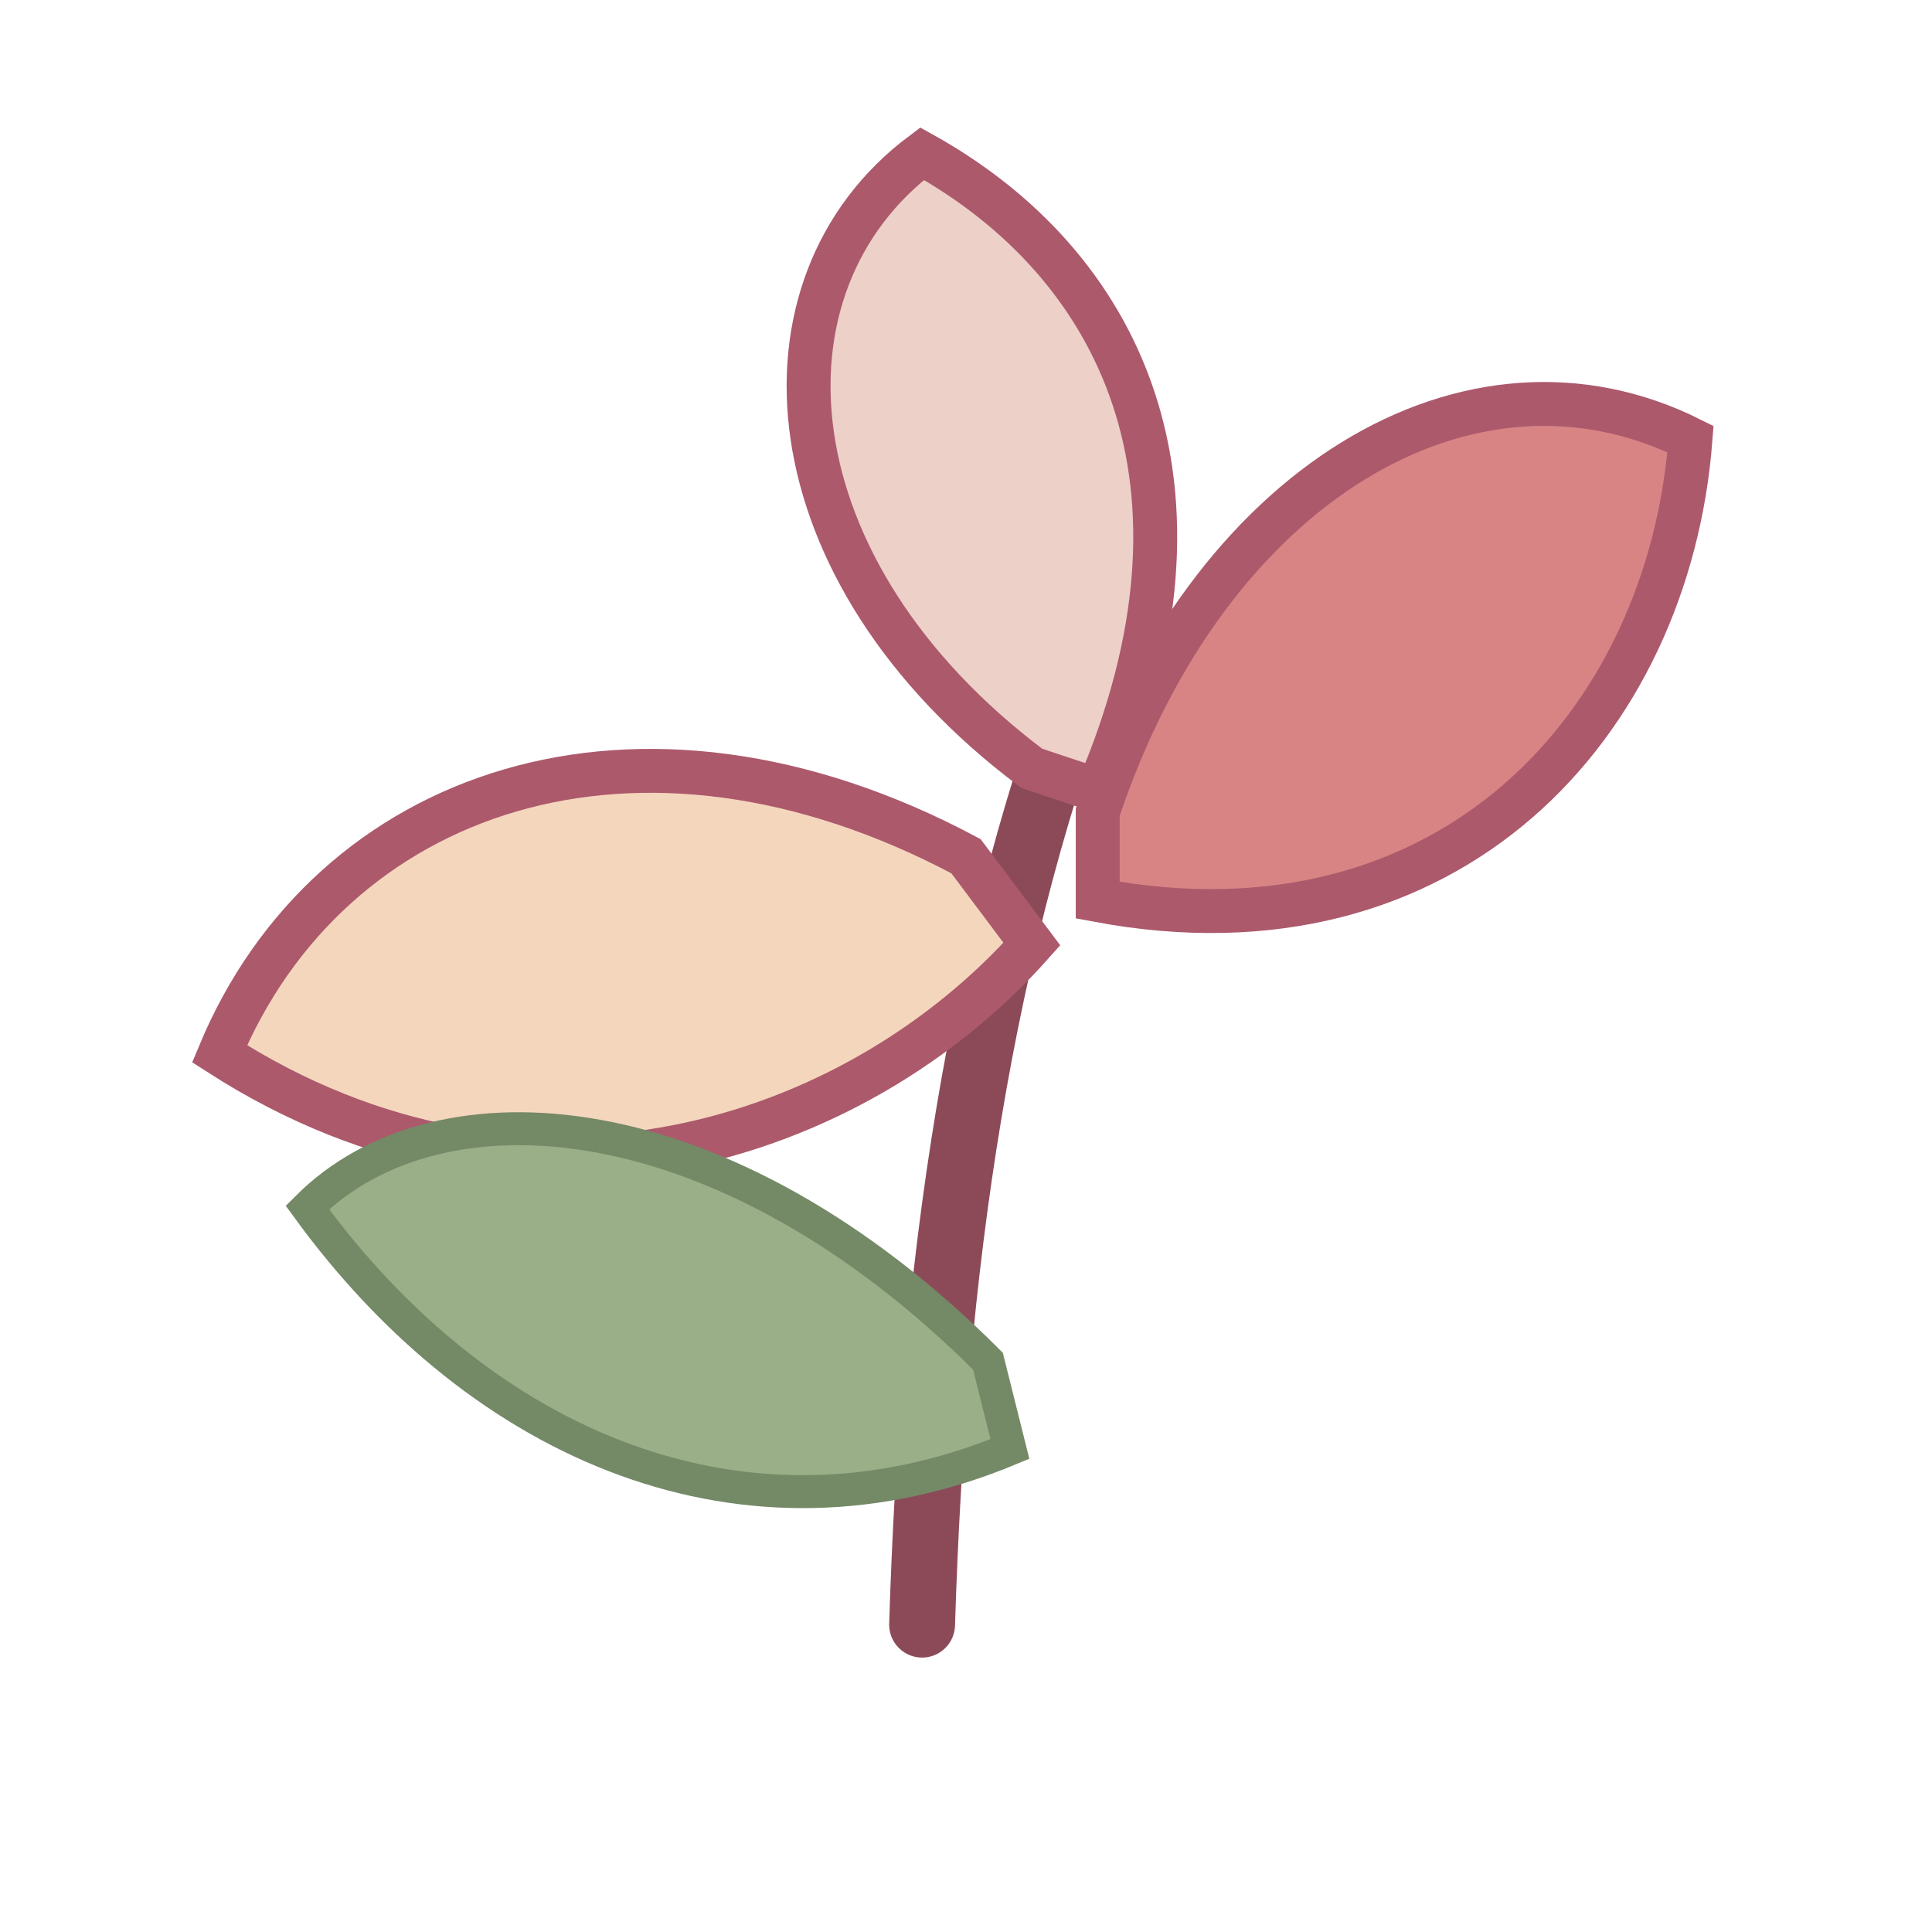
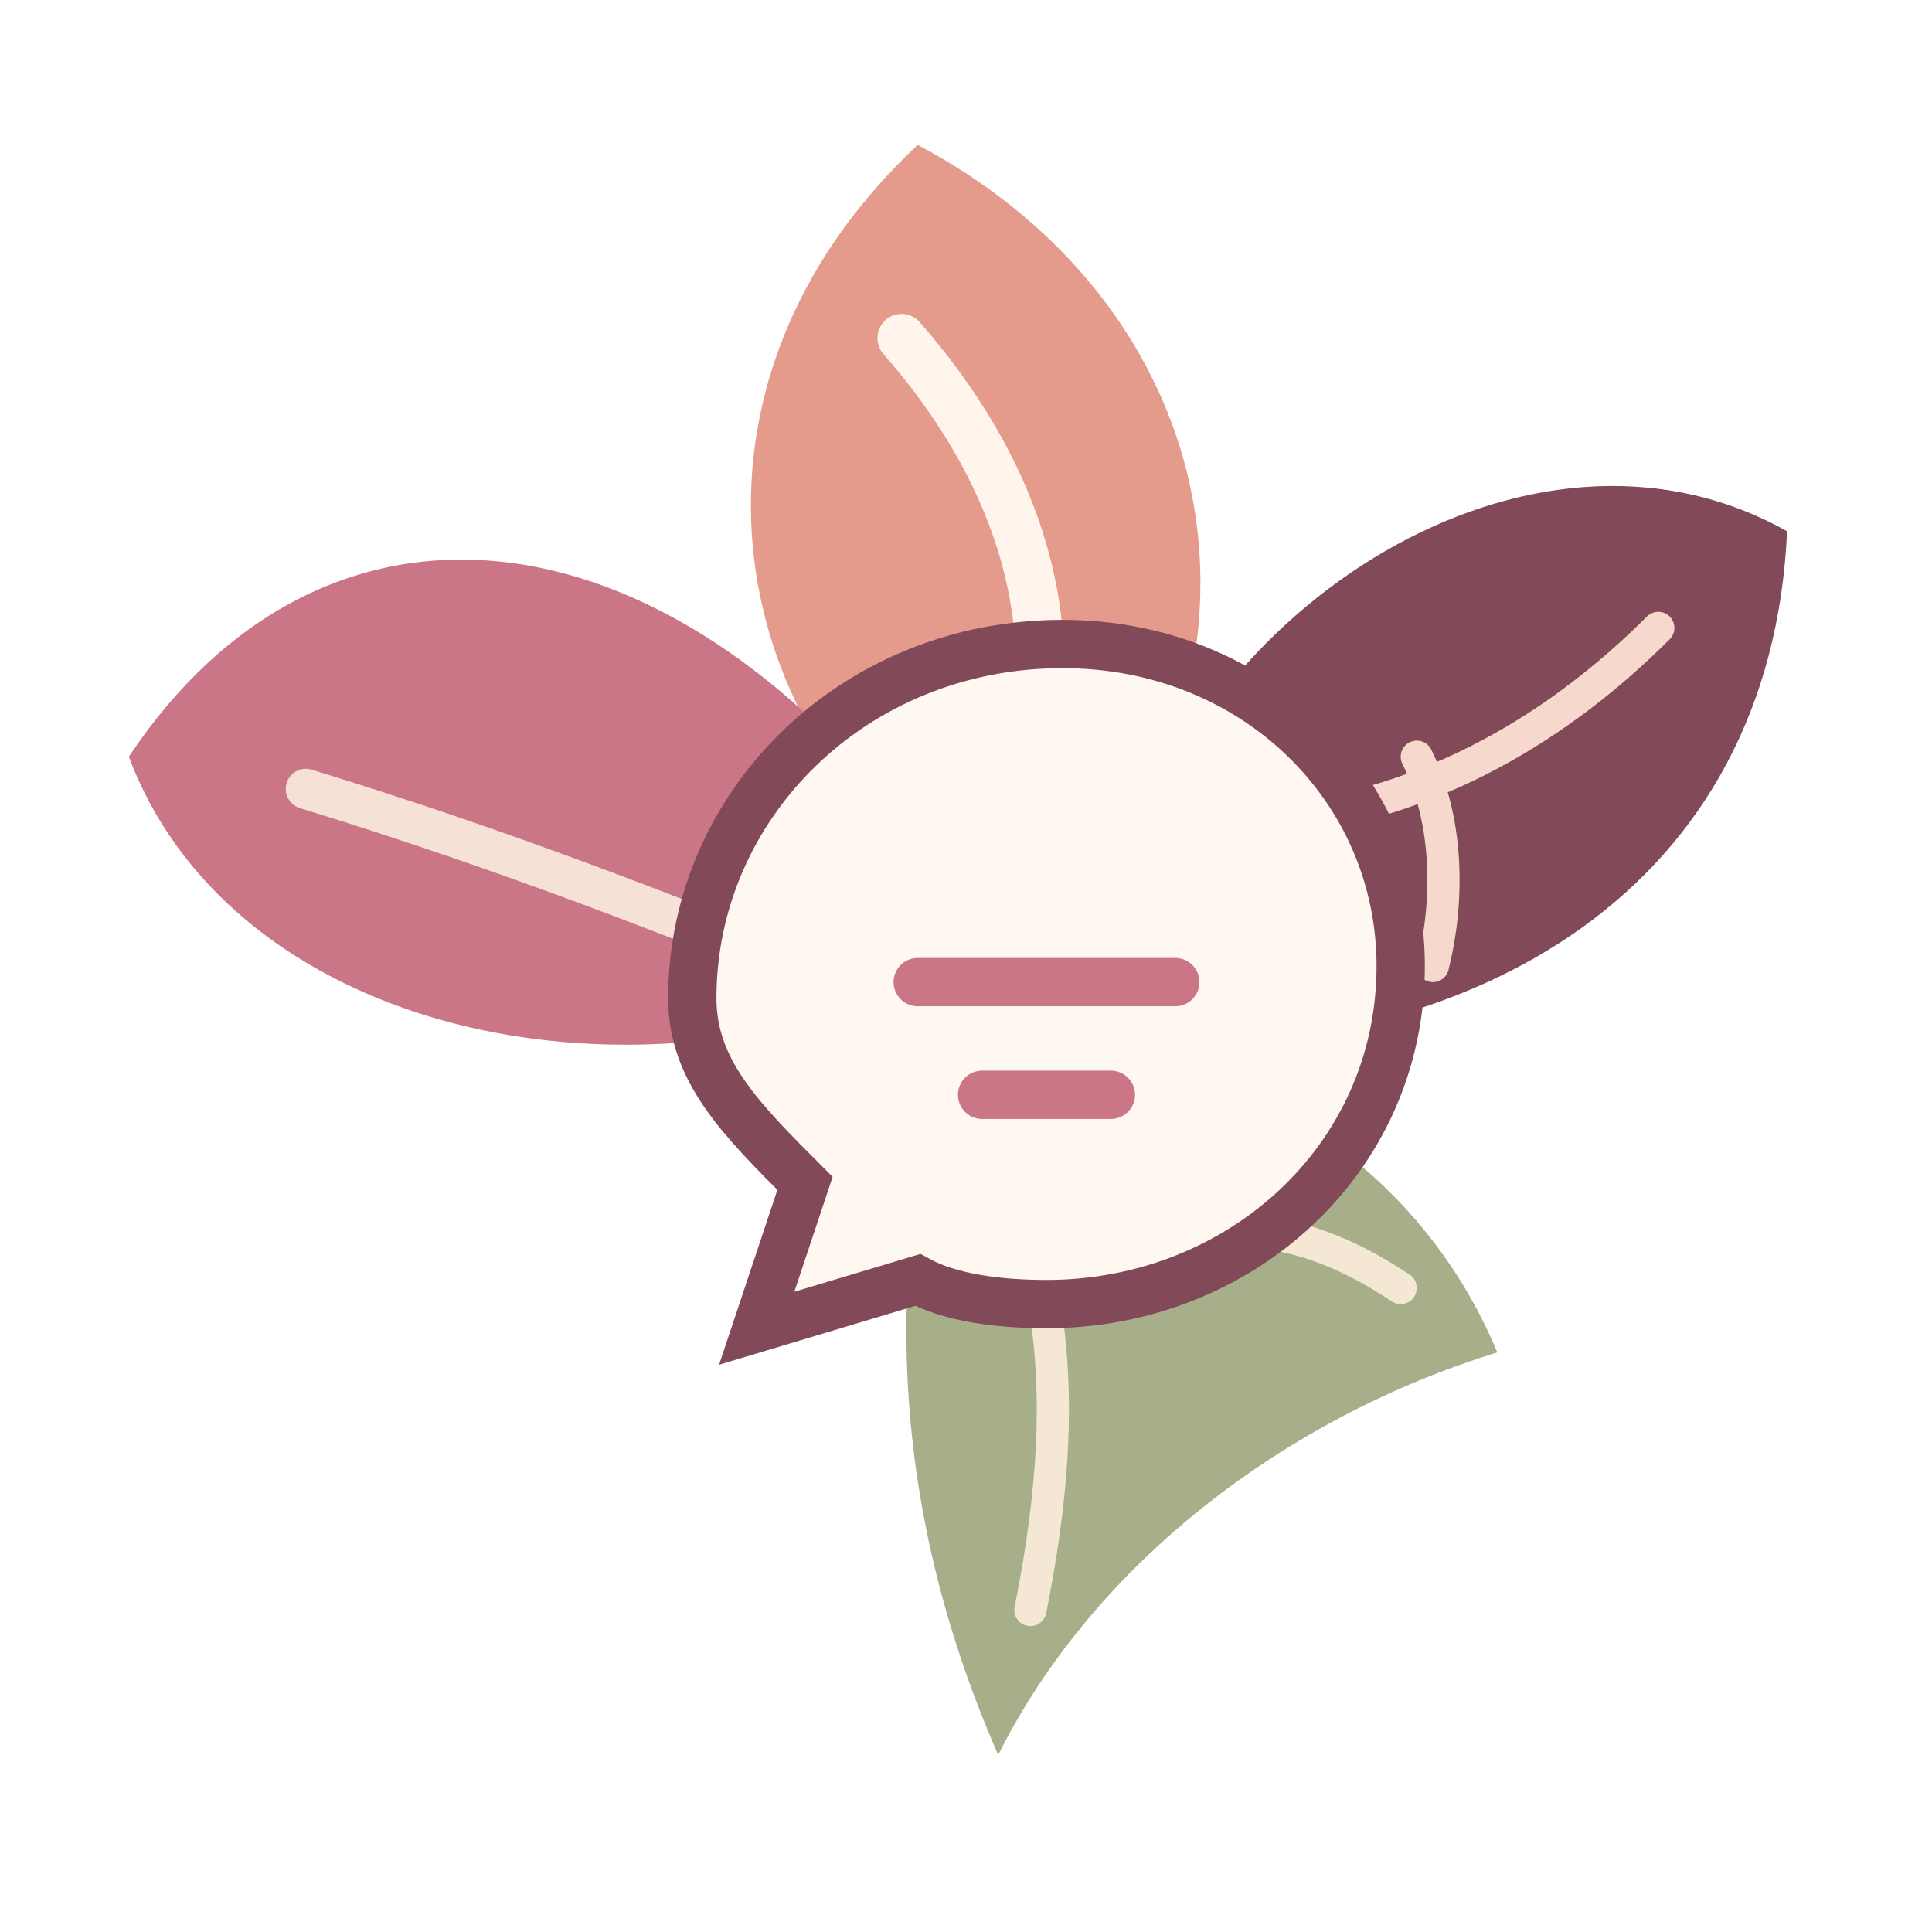
- <svg xmlns="http://www.w3.org/2000/svg" width="88" height="88" viewBox="0 0 88 88" fill="none" aria-hidden="true">
-   <path d="M42 74c.5-16 2.5-31 8-45" stroke="#8C4A58" stroke-width="3" stroke-linecap="round" />
-   <path d="M47 35C35 26 34 13 42 7c9 5 14 15 8 29Z" fill="#EDD0C8" stroke="#AC596C" stroke-width="2" />
-   <path d="M50 37c5-15 17-22 27-17-1 13-11 24-27 21Z" fill="#D98484" stroke="#AC596C" stroke-width="2" />
-   <path d="M44 39c-15-8-29-3-34 9 14 9 29 4 37-5Z" fill="#F4D6BD" stroke="#AC596C" stroke-width="2" />
-   <path d="M45 62c-12-12-25-13-31-7 8 11 20 16 32 11Z" fill="#9AAE88" stroke="#748966" stroke-width="1.5" />
+ <svg xmlns="http://www.w3.org/2000/svg" viewBox="0 0 120 120" fill="none" aria-labelledby="title desc" role="img">
+   <path d="M59 55C45 45 41 24 57 9c17 9 23 28 12 45l-9 8Z" fill="#E49B8C" />
+   <path d="M56 21c7 8 10 17 8 26" stroke="#FFF5ED" stroke-width="3" stroke-linecap="round" />
+   <path d="M70 55c4-17 25-31 41-22-1 22-19 33-42 32Z" fill="#824958" />
+   <path d="M79 51c10-1 18-6 24-12M88 47c2 4 2 9 1 13" stroke="#F7D8CC" stroke-width="2" stroke-linecap="round" />
+   <path d="M55 62C36 69 14 63 8 47c12-18 33-16 49 5Z" fill="#CB7686" />
+   <path d="M19 49c13 4 23 8 33 12" stroke="#F6E1D7" stroke-width="2.5" stroke-linecap="round" />
+   <path d="M59 64c-4 14-4 29 3 45 6-12 18-21 31-25-5-12-17-20-34-20Z" fill="#A6AF89" />
+   <path d="M63 74c3 8 3 16 1 26M68 79c7-4 13-3 19 1" stroke="#F4E8D5" stroke-width="2" stroke-linecap="round" />
+   <path d="M43 62c0-12 10-22 23-22 12 0 21 9 21 20 0 12-10 21-22 21-3 0-6-.4-8-1.5l-10 3 3-9c-4-4-7-7-7-11.5Z" fill="#FFF8F1" stroke="#824958" stroke-width="3" />
+   <path d="M57 61h16M61 68h8" stroke="#CB7686" stroke-width="3" stroke-linecap="round" />
</svg>
